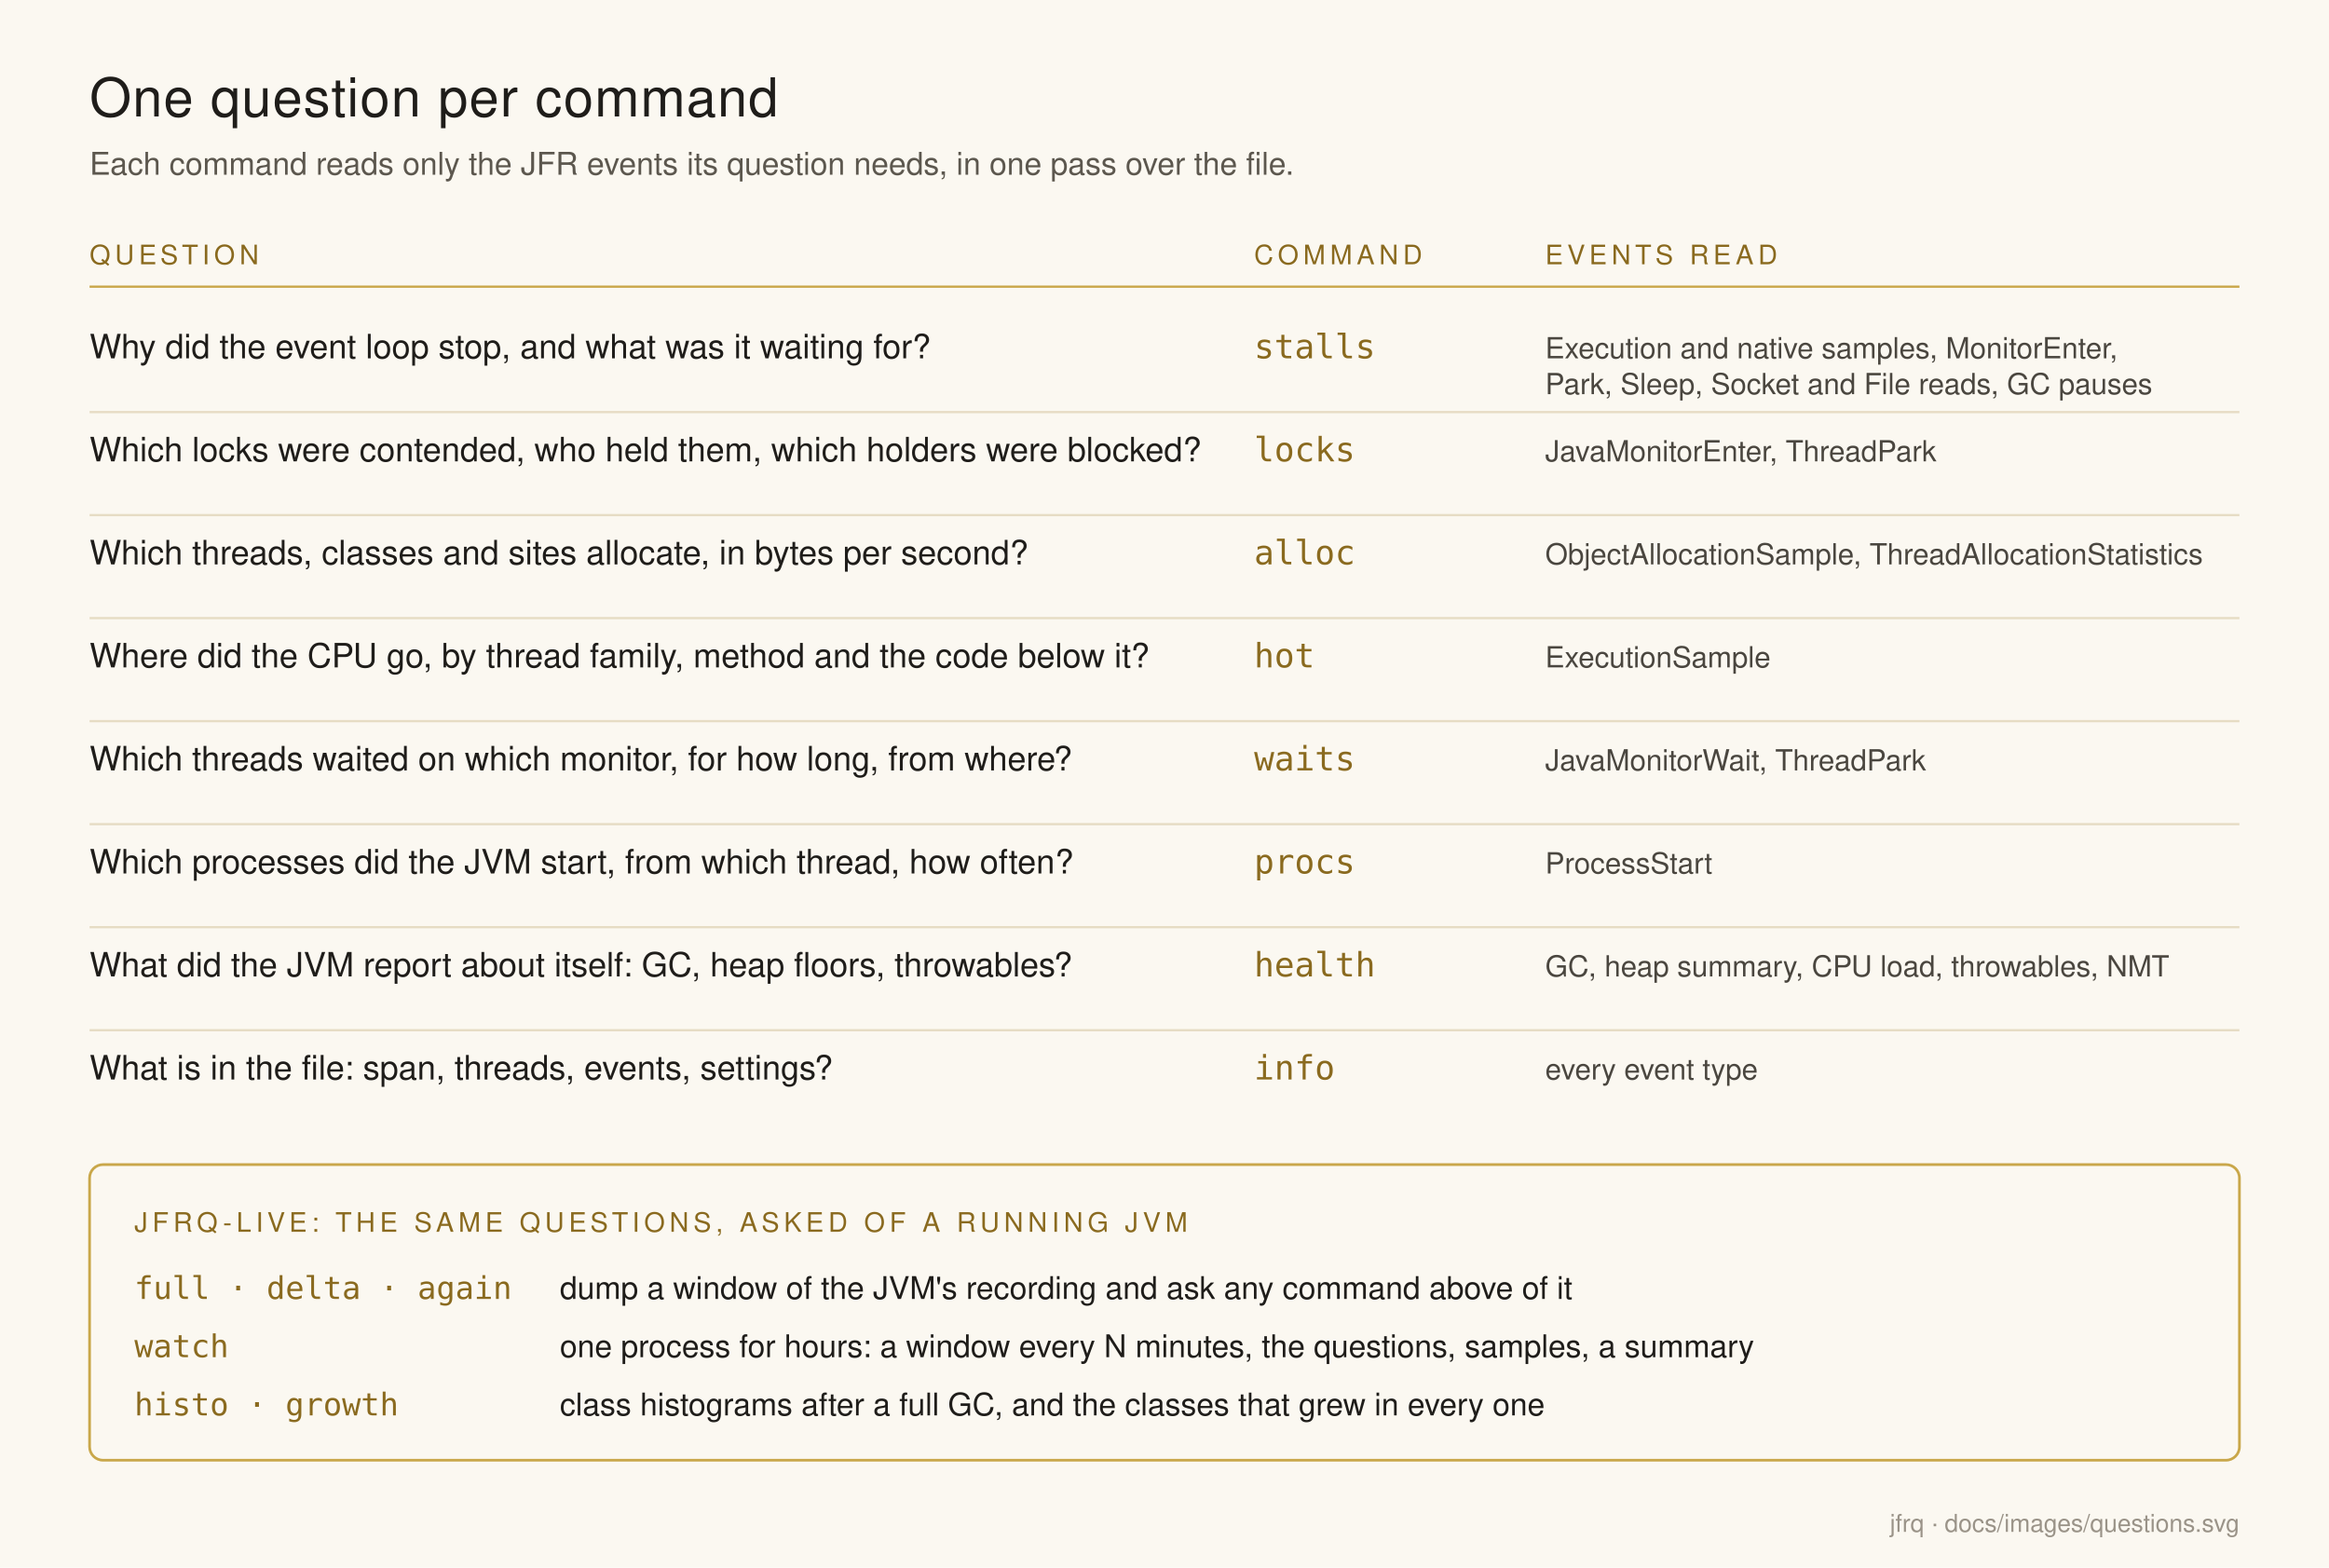
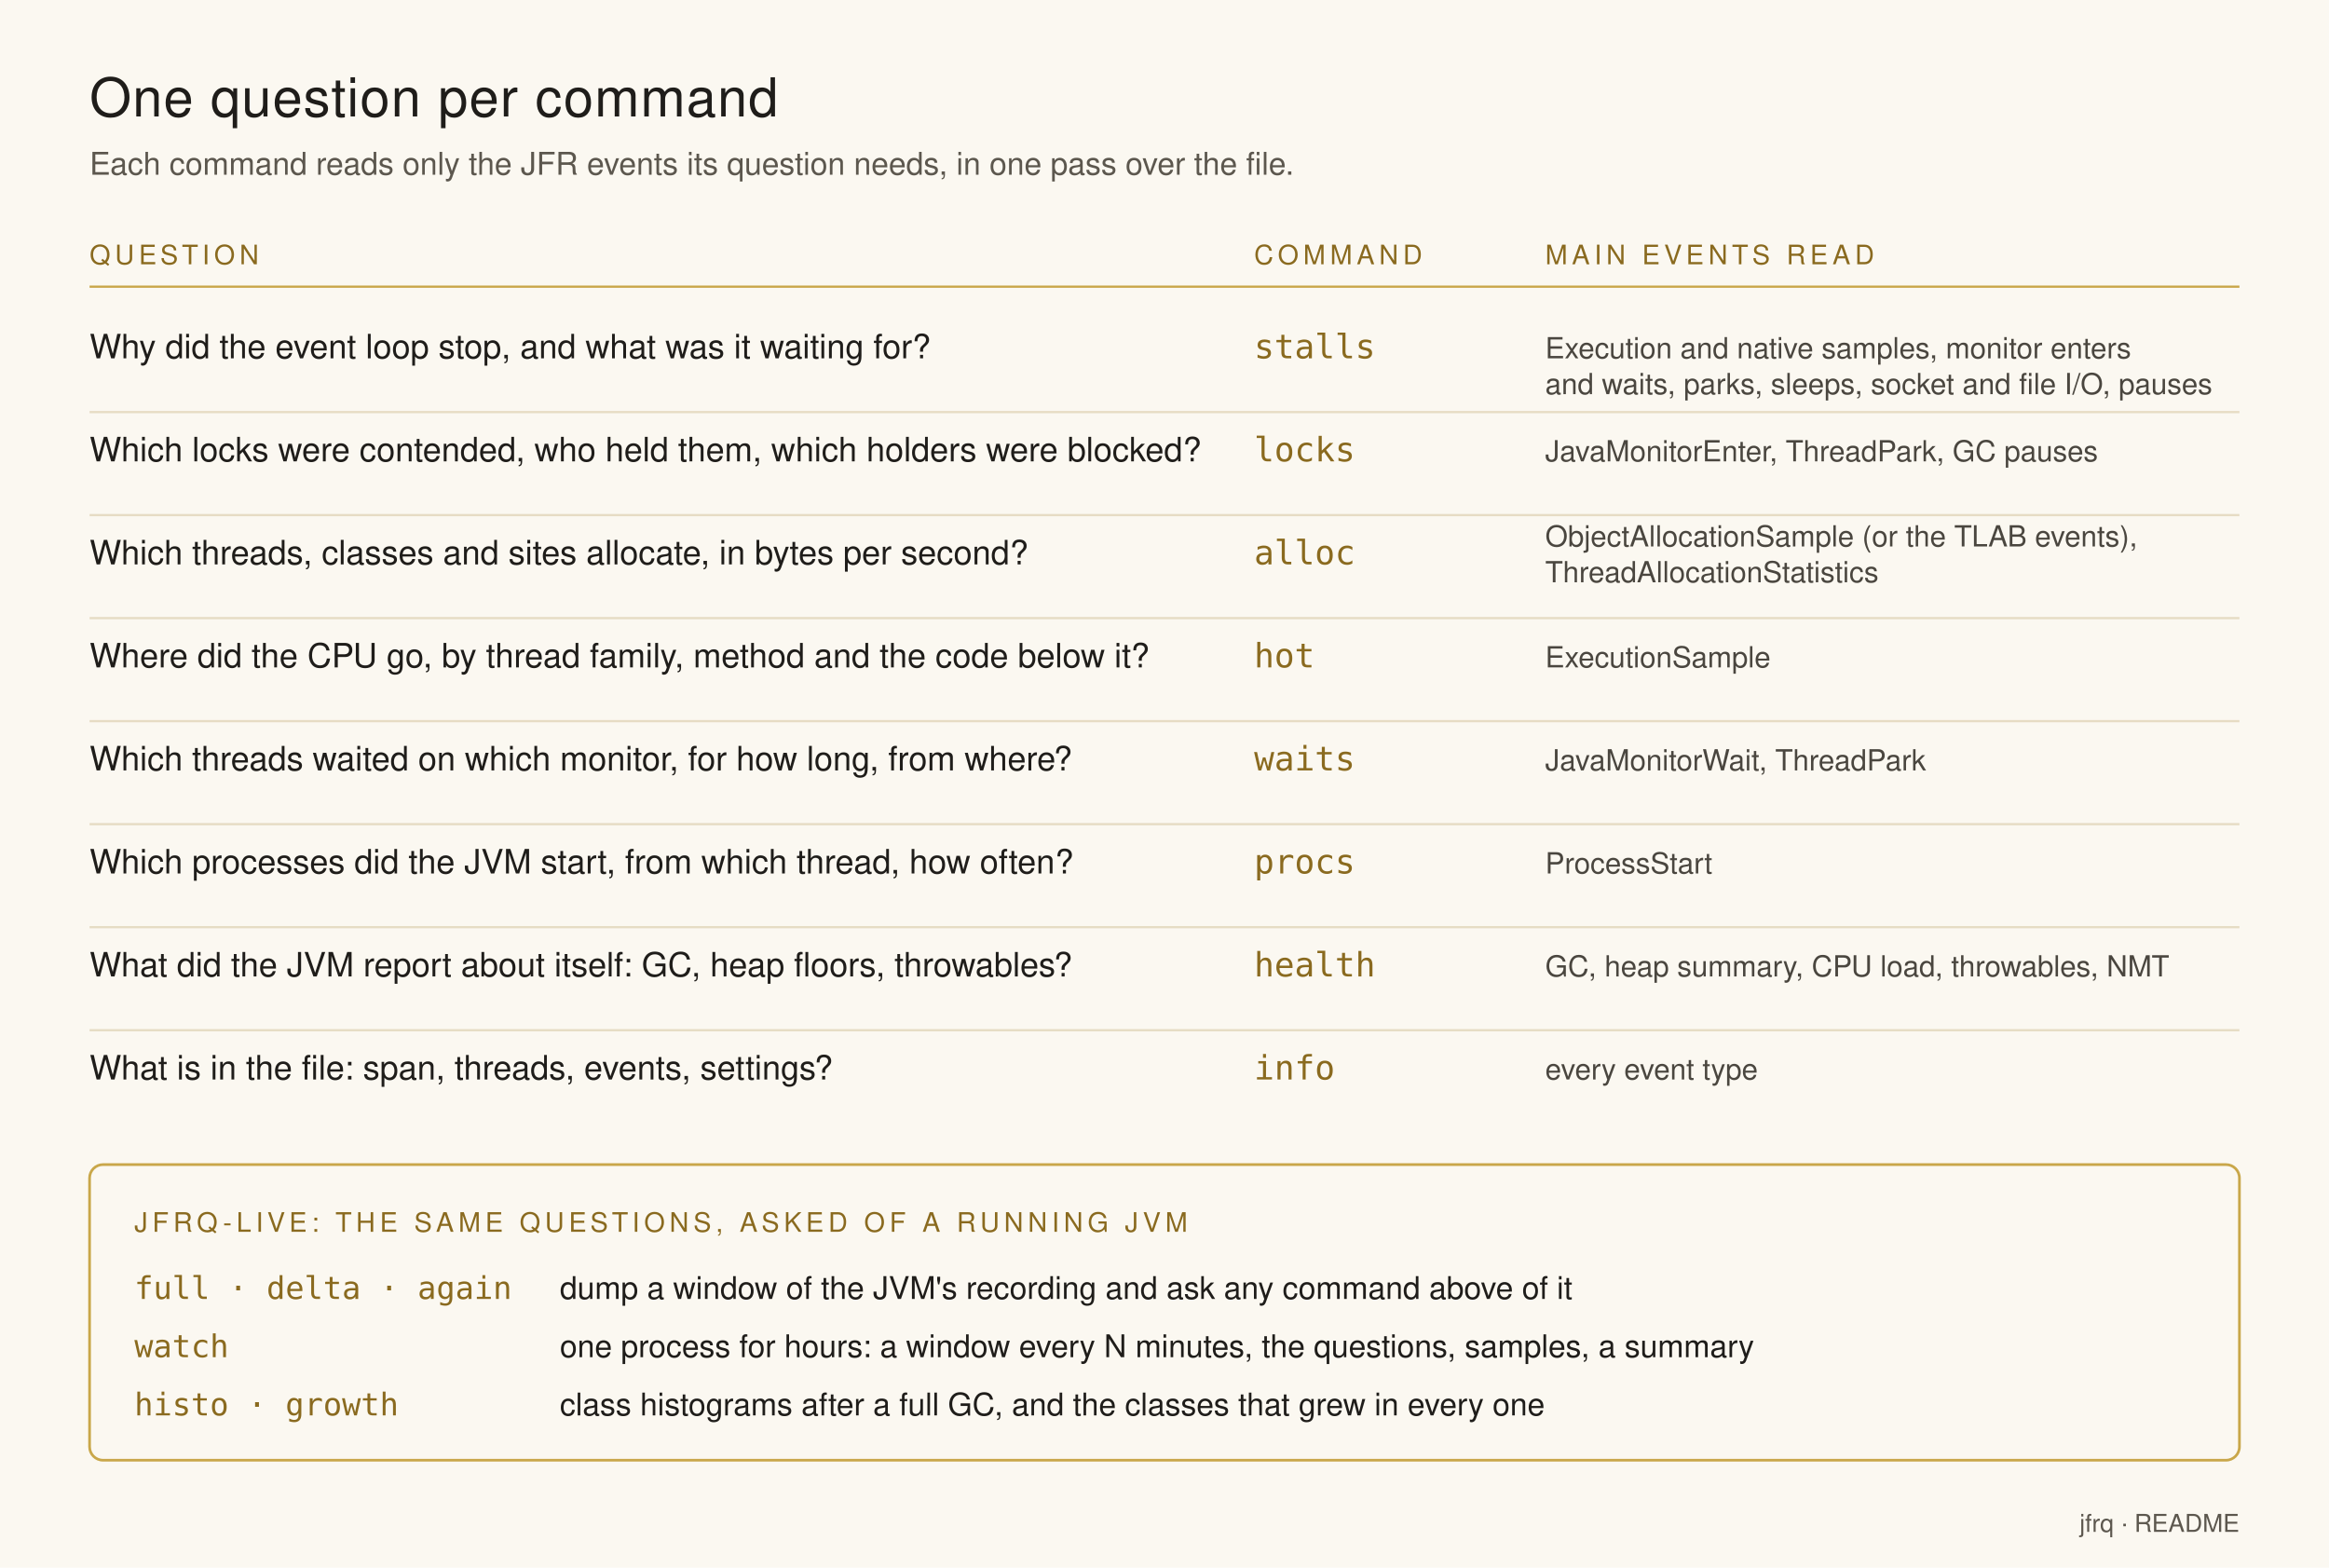
<svg xmlns="http://www.w3.org/2000/svg" width="1040" height="700" viewBox="0 0 1040 700" font-family="Helvetica, Arial, sans-serif">
  <rect width="1040" height="700" fill="#FBF8F1" />
  <text x="40" y="52" font-size="24" fill="#1F1D1A" letter-spacing="0.5">One question per command</text>
  <text x="40" y="78" font-size="14" fill="#5C574E">Each command reads only the JFR events its question needs, in one pass over the file.</text>
  <g font-size="12" fill="#8A6A1F" letter-spacing="2">
    <text x="40" y="118">QUESTION</text>
    <text x="560" y="118">COMMAND</text>
-     <text x="690" y="118">EVENTS READ</text>
+     <text x="690" y="118">MAIN EVENTS READ</text>
  </g>
  <line x1="40" y1="128" x2="1000" y2="128" stroke="#C9A74A" stroke-width="1" />
  <g font-size="15" fill="#1F1D1A">
    <text x="40" y="160">Why did the event loop stop, and what was it waiting for?</text>
    <text x="40" y="206">Which locks were contended, who held them, which holders were blocked?</text>
    <text x="40" y="252">Which threads, classes and sites allocate, in bytes per second?</text>
    <text x="40" y="298">Where did the CPU go, by thread family, method and the code below it?</text>
    <text x="40" y="344">Which threads waited on which monitor, for how long, from where?</text>
    <text x="40" y="390">Which processes did the JVM start, from which thread, how often?</text>
    <text x="40" y="436">What did the JVM report about itself: GC, heap floors, throwables?</text>
    <text x="40" y="482">What is in the file: span, threads, events, settings?</text>
  </g>
  <g font-size="15" fill="#8A6A1F" font-family="Menlo, monospace">
    <text x="560" y="160">stalls</text>
    <text x="560" y="206">locks</text>
    <text x="560" y="252">alloc</text>
    <text x="560" y="298">hot</text>
    <text x="560" y="344">waits</text>
    <text x="560" y="390">procs</text>
    <text x="560" y="436">health</text>
    <text x="560" y="482">info</text>
  </g>
  <g font-size="13" fill="#4A463F">
-     <text x="690" y="160">Execution and native samples, MonitorEnter,</text>
-     <text x="690" y="176">Park, Sleep, Socket and File reads, GC pauses</text>
-     <text x="690" y="206">JavaMonitorEnter, ThreadPark</text>
-     <text x="690" y="252">ObjectAllocationSample, ThreadAllocationStatistics</text>
+     <text x="690" y="160">Execution and native samples, monitor enters</text>
+     <text x="690" y="176">and waits, parks, sleeps, socket and file I/O, pauses</text>
+     <text x="690" y="206">JavaMonitorEnter, ThreadPark, GC pauses</text>
+     <text x="690" y="244">ObjectAllocationSample (or the TLAB events),</text>
+     <text x="690" y="260">ThreadAllocationStatistics</text>
    <text x="690" y="298">ExecutionSample</text>
    <text x="690" y="344">JavaMonitorWait, ThreadPark</text>
    <text x="690" y="390">ProcessStart</text>
    <text x="690" y="436">GC, heap summary, CPU load, throwables, NMT</text>
    <text x="690" y="482">every event type</text>
  </g>
  <g stroke="#E6DCC4" stroke-width="1">
    <line x1="40" y1="184" x2="1000" y2="184" />
    <line x1="40" y1="230" x2="1000" y2="230" />
    <line x1="40" y1="276" x2="1000" y2="276" />
    <line x1="40" y1="322" x2="1000" y2="322" />
    <line x1="40" y1="368" x2="1000" y2="368" />
    <line x1="40" y1="414" x2="1000" y2="414" />
    <line x1="40" y1="460" x2="1000" y2="460" />
  </g>
  <rect x="40" y="520" width="960" height="132" rx="6" fill="none" stroke="#C9A74A" stroke-width="1.2" />
  <text x="60" y="550" font-size="12" fill="#8A6A1F" letter-spacing="2">JFRQ-LIVE: THE SAME QUESTIONS, ASKED OF A RUNNING JVM</text>
  <g font-size="14" fill="#1F1D1A">
    <text x="60" y="580" font-family="Menlo, monospace" fill="#8A6A1F">full · delta · again</text>
    <text x="250" y="580">dump a window of the JVM's recording and ask any command above of it</text>
    <text x="60" y="606" font-family="Menlo, monospace" fill="#8A6A1F">watch</text>
    <text x="250" y="606">one process for hours: a window every N minutes, the questions, samples, a summary</text>
    <text x="60" y="632" font-family="Menlo, monospace" fill="#8A6A1F">histo · growth</text>
    <text x="250" y="632">class histograms after a full GC, and the classes that grew in every one</text>
  </g>
-   <text x="1000" y="684" font-size="11" fill="#9A9388" text-anchor="end">jfrq · docs/images/questions.svg</text>
+   <text x="1000" y="684" font-size="11" fill="#5C574E" text-anchor="end">jfrq · README</text>
</svg>
